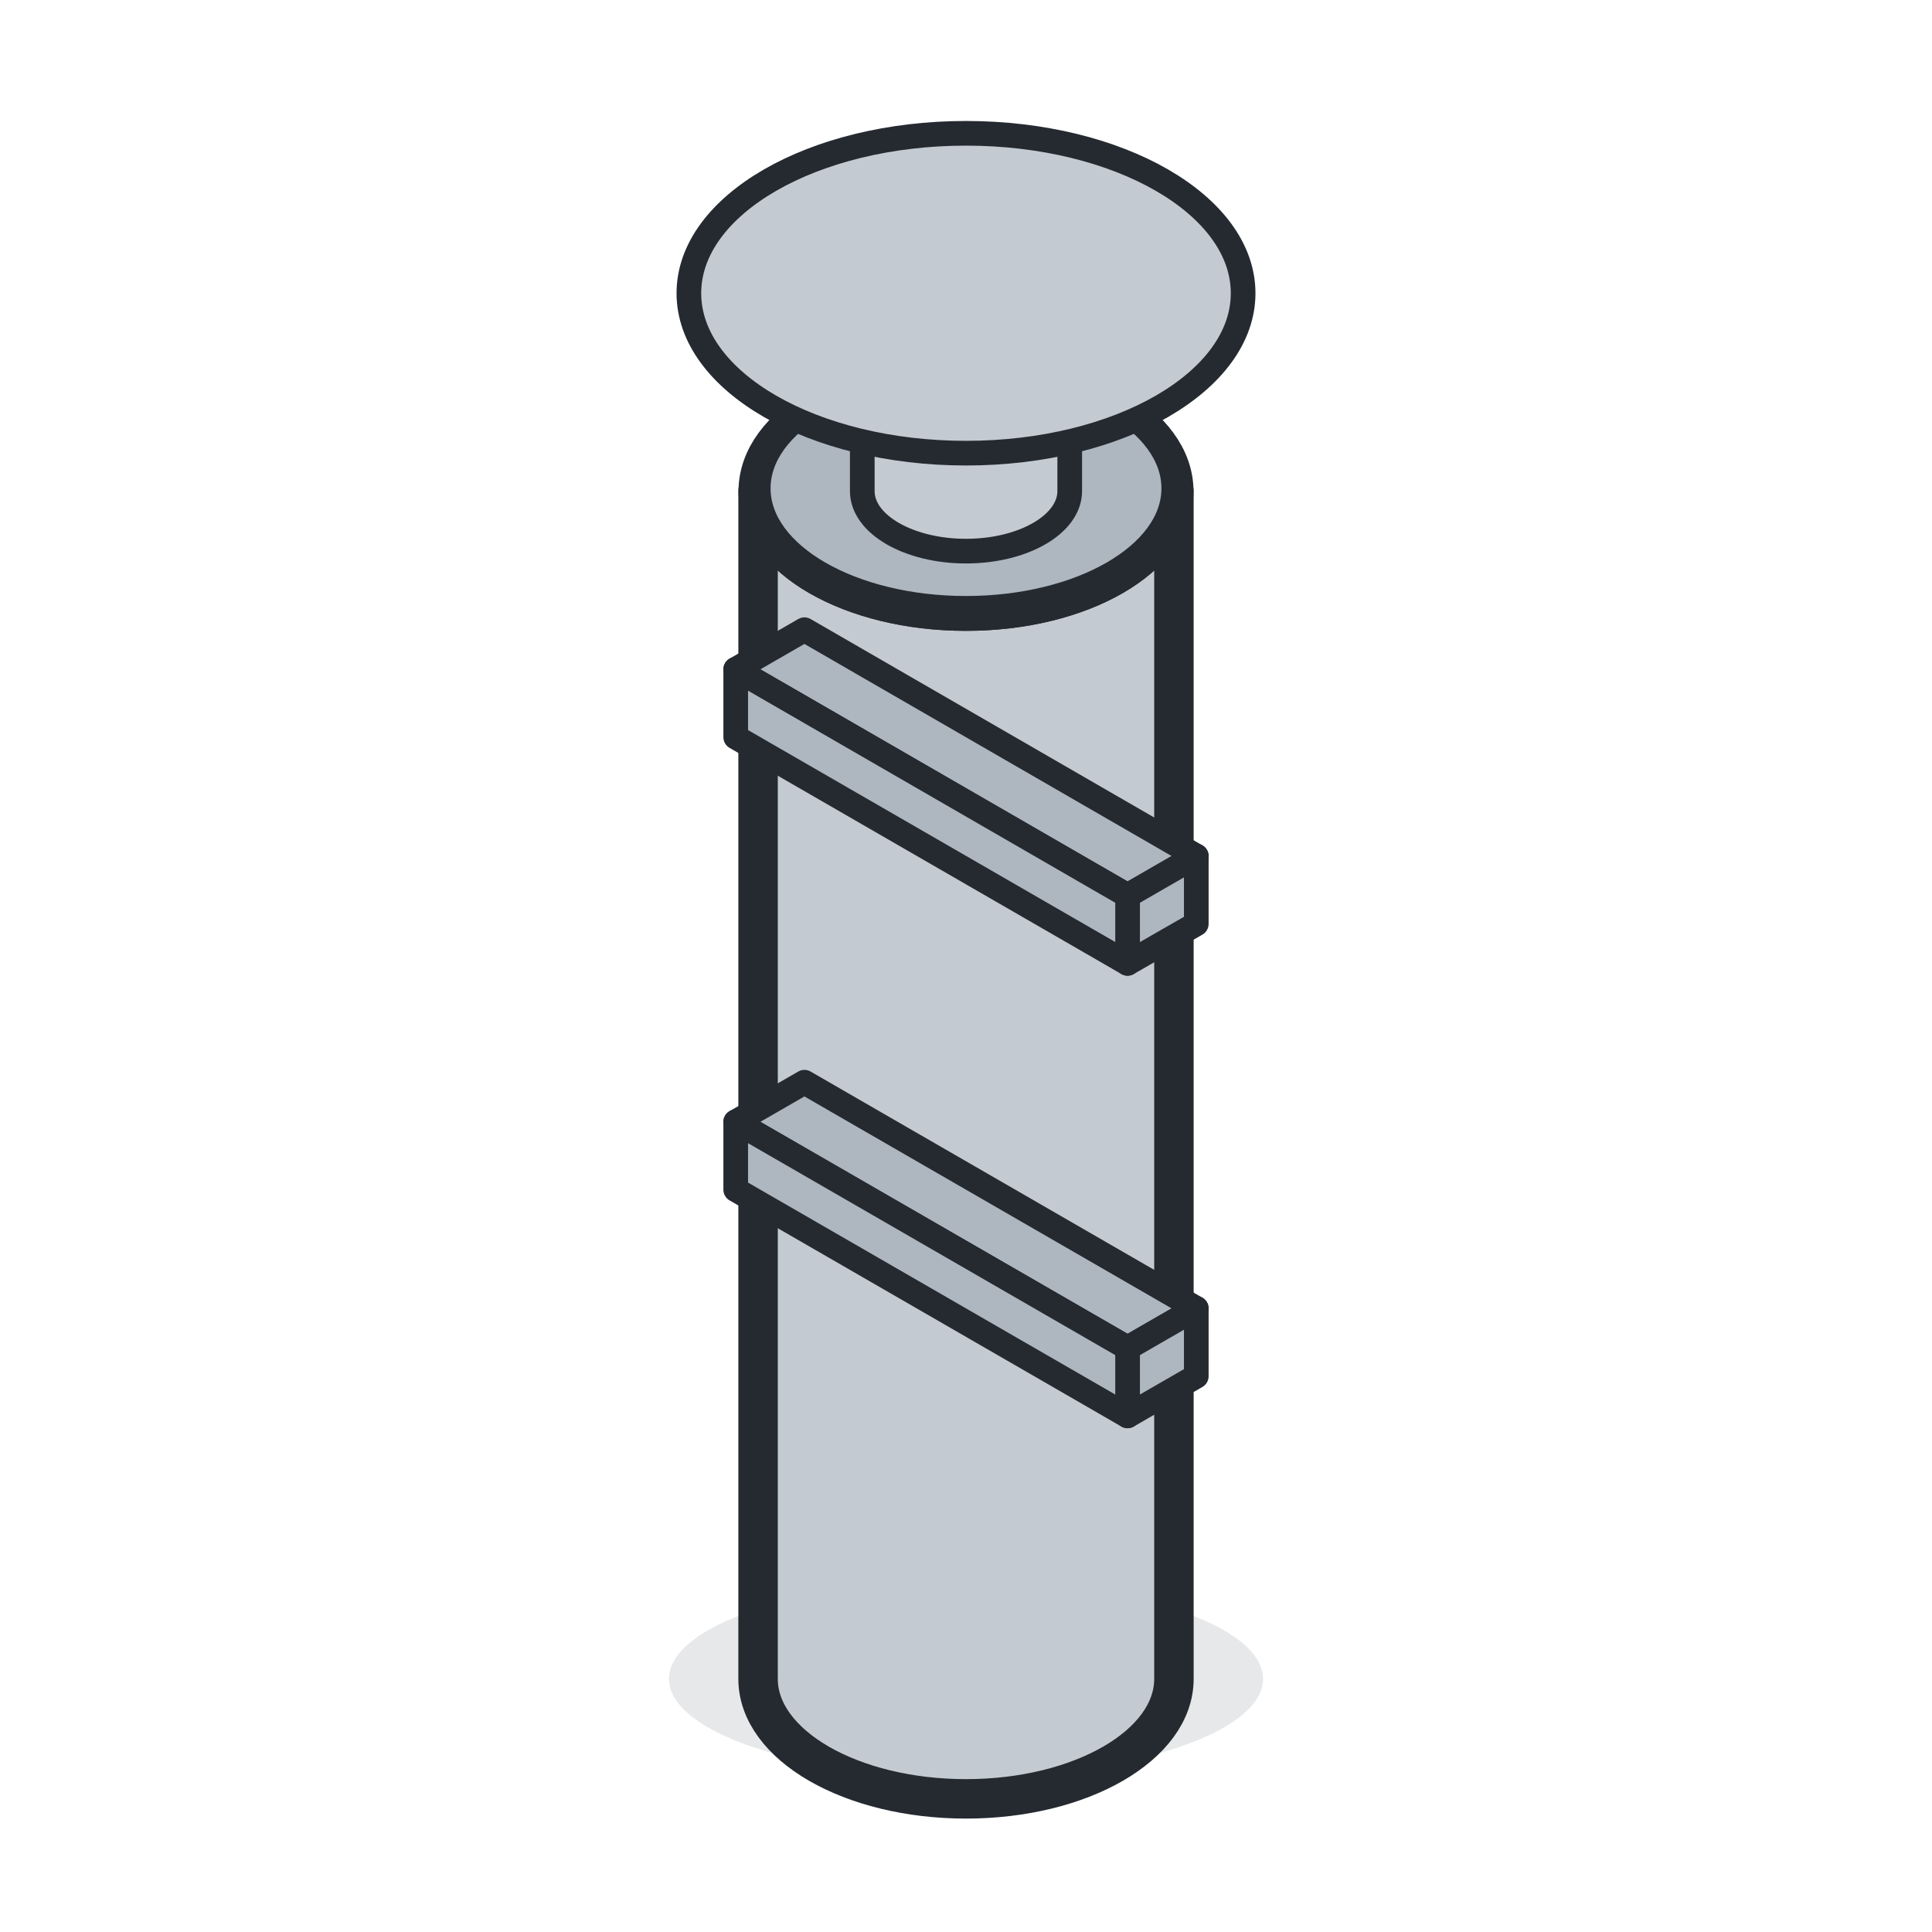
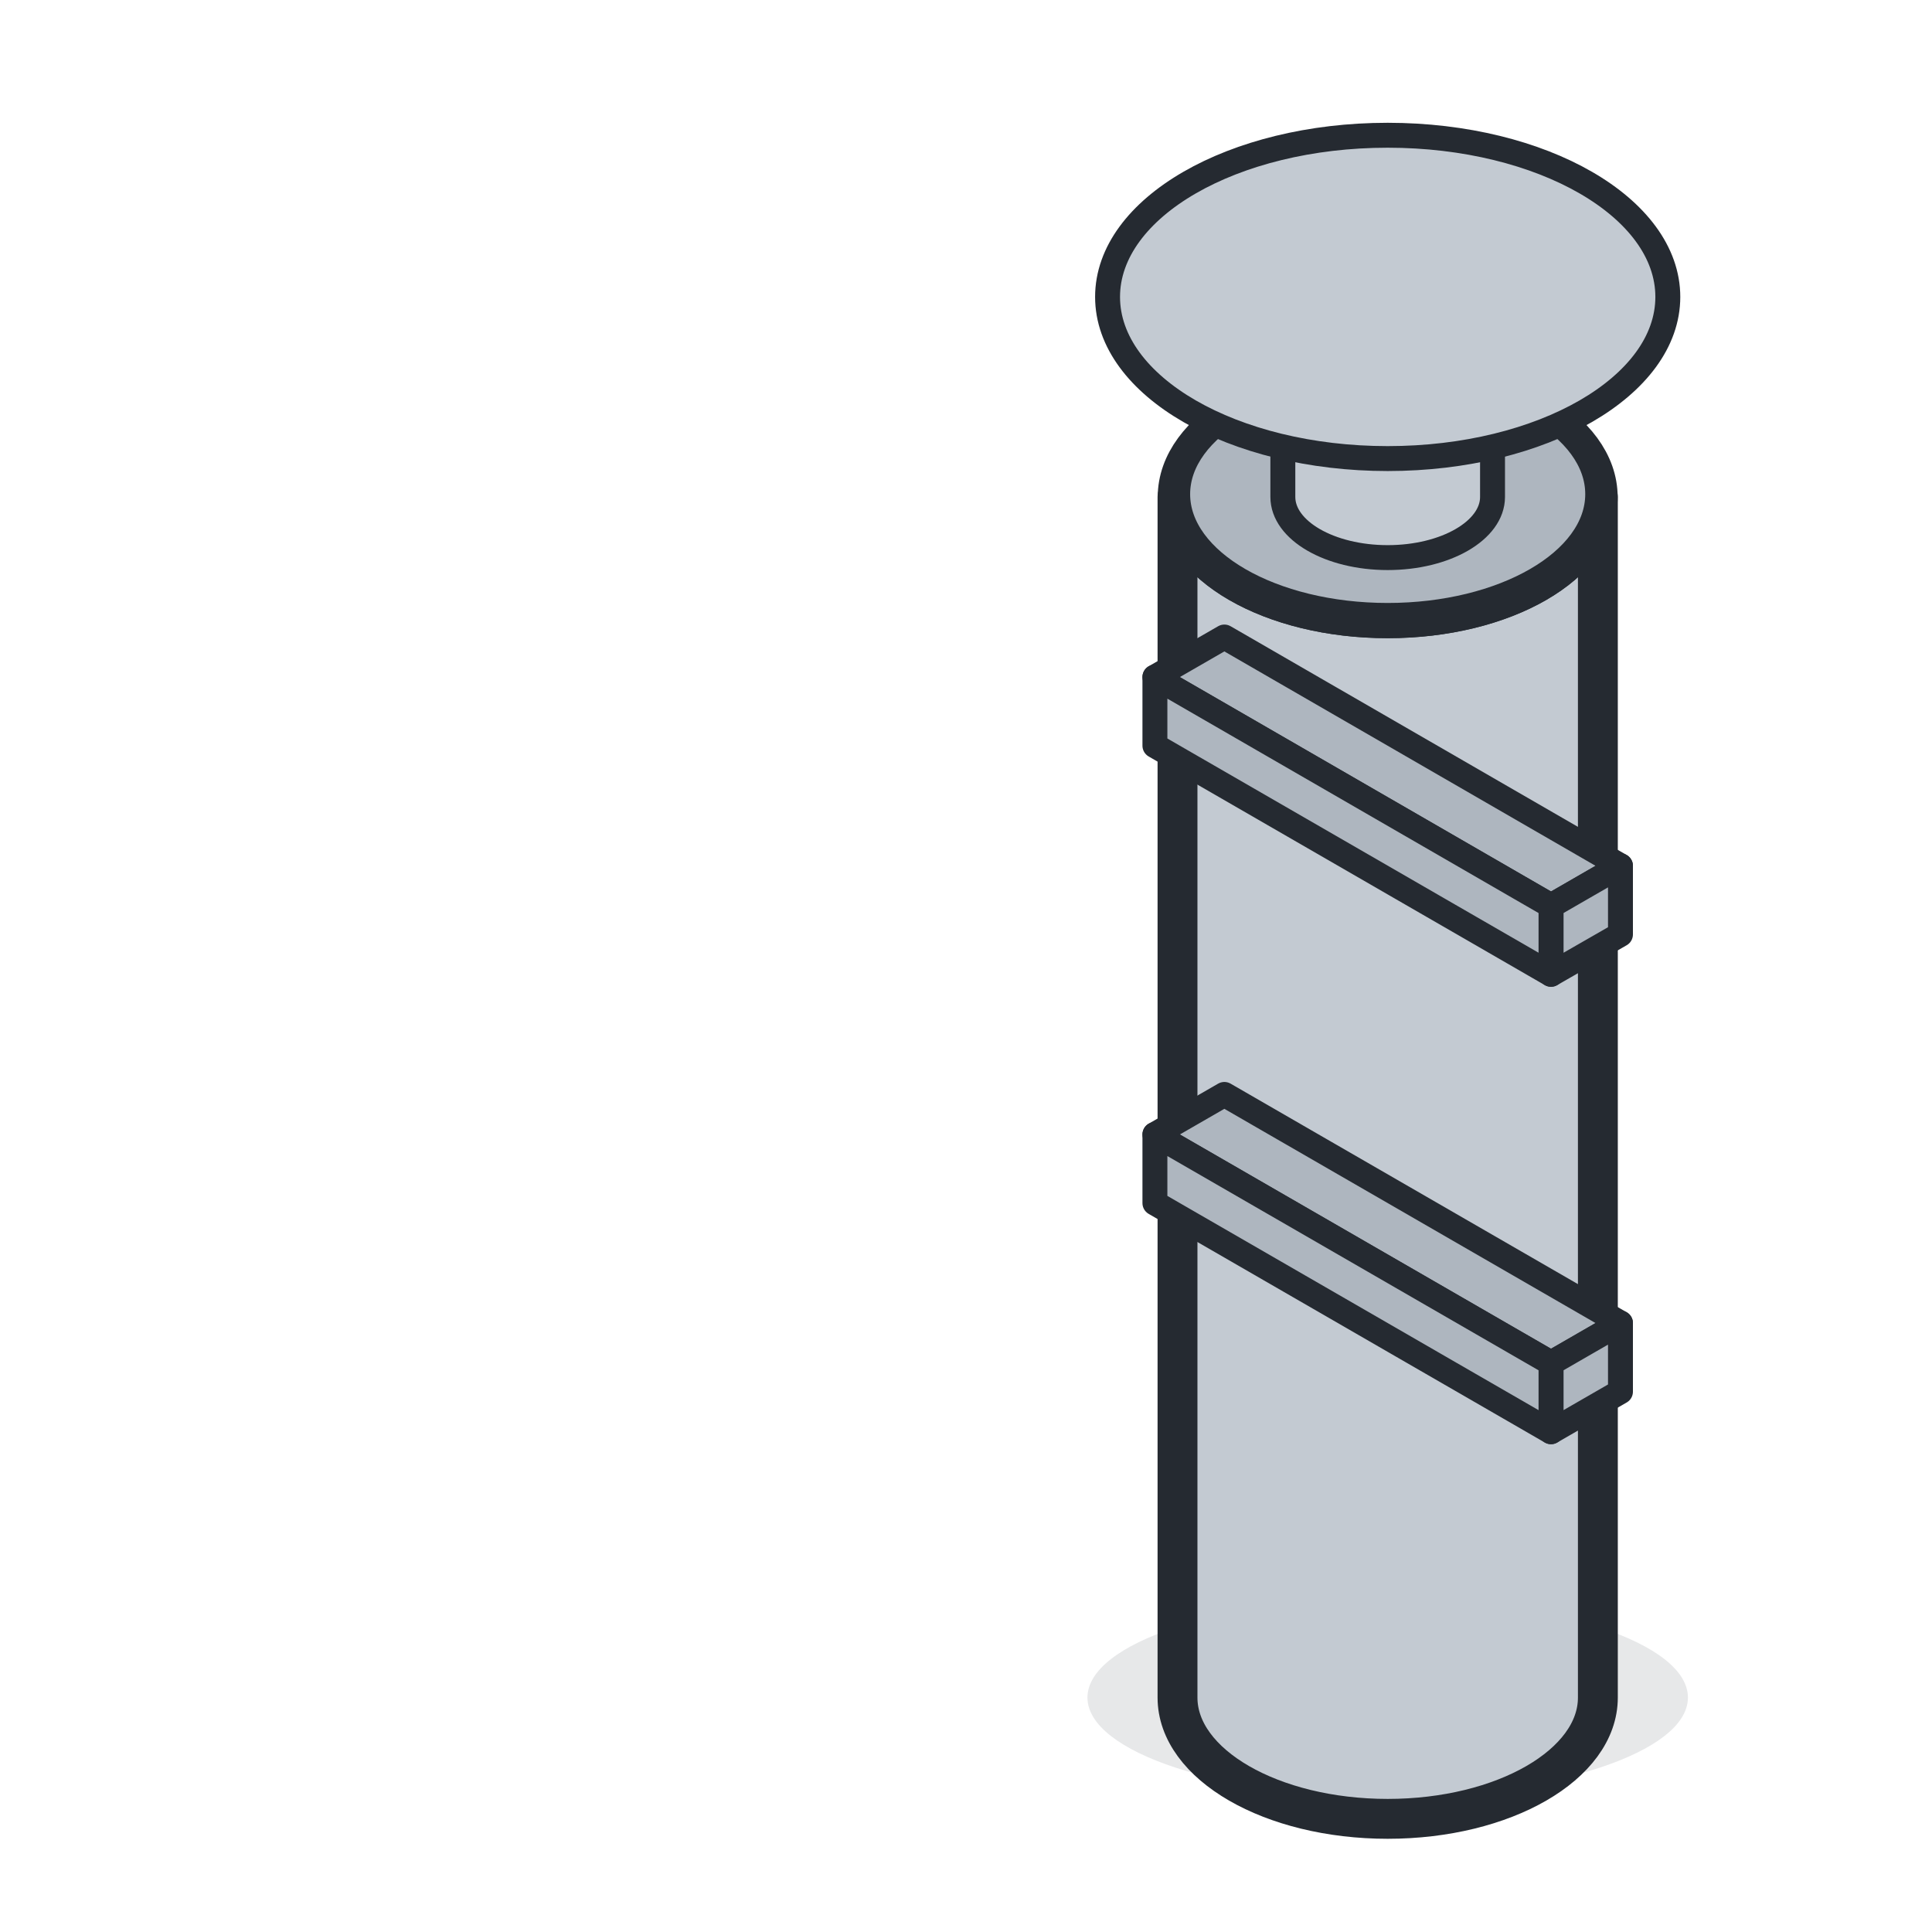
- <svg xmlns="http://www.w3.org/2000/svg" viewBox="-58.77 -90.10 117.54 117.54">
+ <svg xmlns="http://www.w3.org/2000/svg" viewBox="-83.52 -90.13 116.28 116.28">
  <ellipse cx="0.00" cy="12.04" rx="18.07" ry="5.96" fill="#0B1220" opacity="0.1" />
  <path d="M -12.65 -60.22 L -12.65 12.04 A 12.65 7.30 0 0 0 12.65 12.04 L 12.65 -60.22 A 12.65 7.30 0 0 1 -12.65 -60.22 Z" fill="#C3CAD2" stroke="#252A31" stroke-width="2.4" stroke-linejoin="round" />
  <ellipse cx="0.00" cy="-60.22" rx="12.64" ry="7.30" fill="#AEB6BF" stroke="#252A31" stroke-width="2.4" />
  <ellipse cx="0.00" cy="-60.39" rx="12.64" ry="7.30" fill="#AEB6BF" stroke="#252A31" stroke-width="1.5" />
  <path d="M -6.31 -68.82 L -6.31 -60.22 A 6.31 3.65 0 0 0 6.31 -60.22 L 6.31 -68.82 A 6.31 3.65 0 0 1 -6.31 -68.82 Z" fill="#C3CAD2" stroke="#252A31" stroke-width="1.5" stroke-linejoin="round" />
  <ellipse cx="0.00" cy="-68.82" rx="6.32" ry="3.65" fill="#AEB6BF" stroke="#252A31" stroke-width="1.5" />
  <ellipse cx="0.00" cy="-72.26" rx="16.86" ry="9.73" fill="#C3CAD2" stroke="#252A31" stroke-width="1.5" />
  <polygon points="-9.83,-24.26 14.01,-10.50 9.83,-8.09 -14.01,-21.85" fill="#AEB6BF" stroke="#252A31" stroke-width="1.5" stroke-linejoin="round" />
  <polygon points="14.01,-6.37 9.83,-3.96 9.83,-8.09 14.01,-10.50" fill="#AEB6BF" stroke="#252A31" stroke-width="1.5" stroke-linejoin="round" />
  <polygon points="-14.01,-17.72 9.83,-3.96 9.83,-8.09 -14.01,-21.85" fill="#AEB6BF" stroke="#252A31" stroke-width="1.5" stroke-linejoin="round" />
  <polygon points="-9.83,-51.79 14.01,-38.02 9.83,-35.61 -14.01,-49.38" fill="#AEB6BF" stroke="#252A31" stroke-width="1.5" stroke-linejoin="round" />
  <polygon points="14.01,-33.89 9.83,-31.49 9.83,-35.61 14.01,-38.02" fill="#AEB6BF" stroke="#252A31" stroke-width="1.5" stroke-linejoin="round" />
  <polygon points="-14.01,-45.25 9.83,-31.49 9.83,-35.61 -14.01,-49.38" fill="#AEB6BF" stroke="#252A31" stroke-width="1.5" stroke-linejoin="round" />
</svg>
